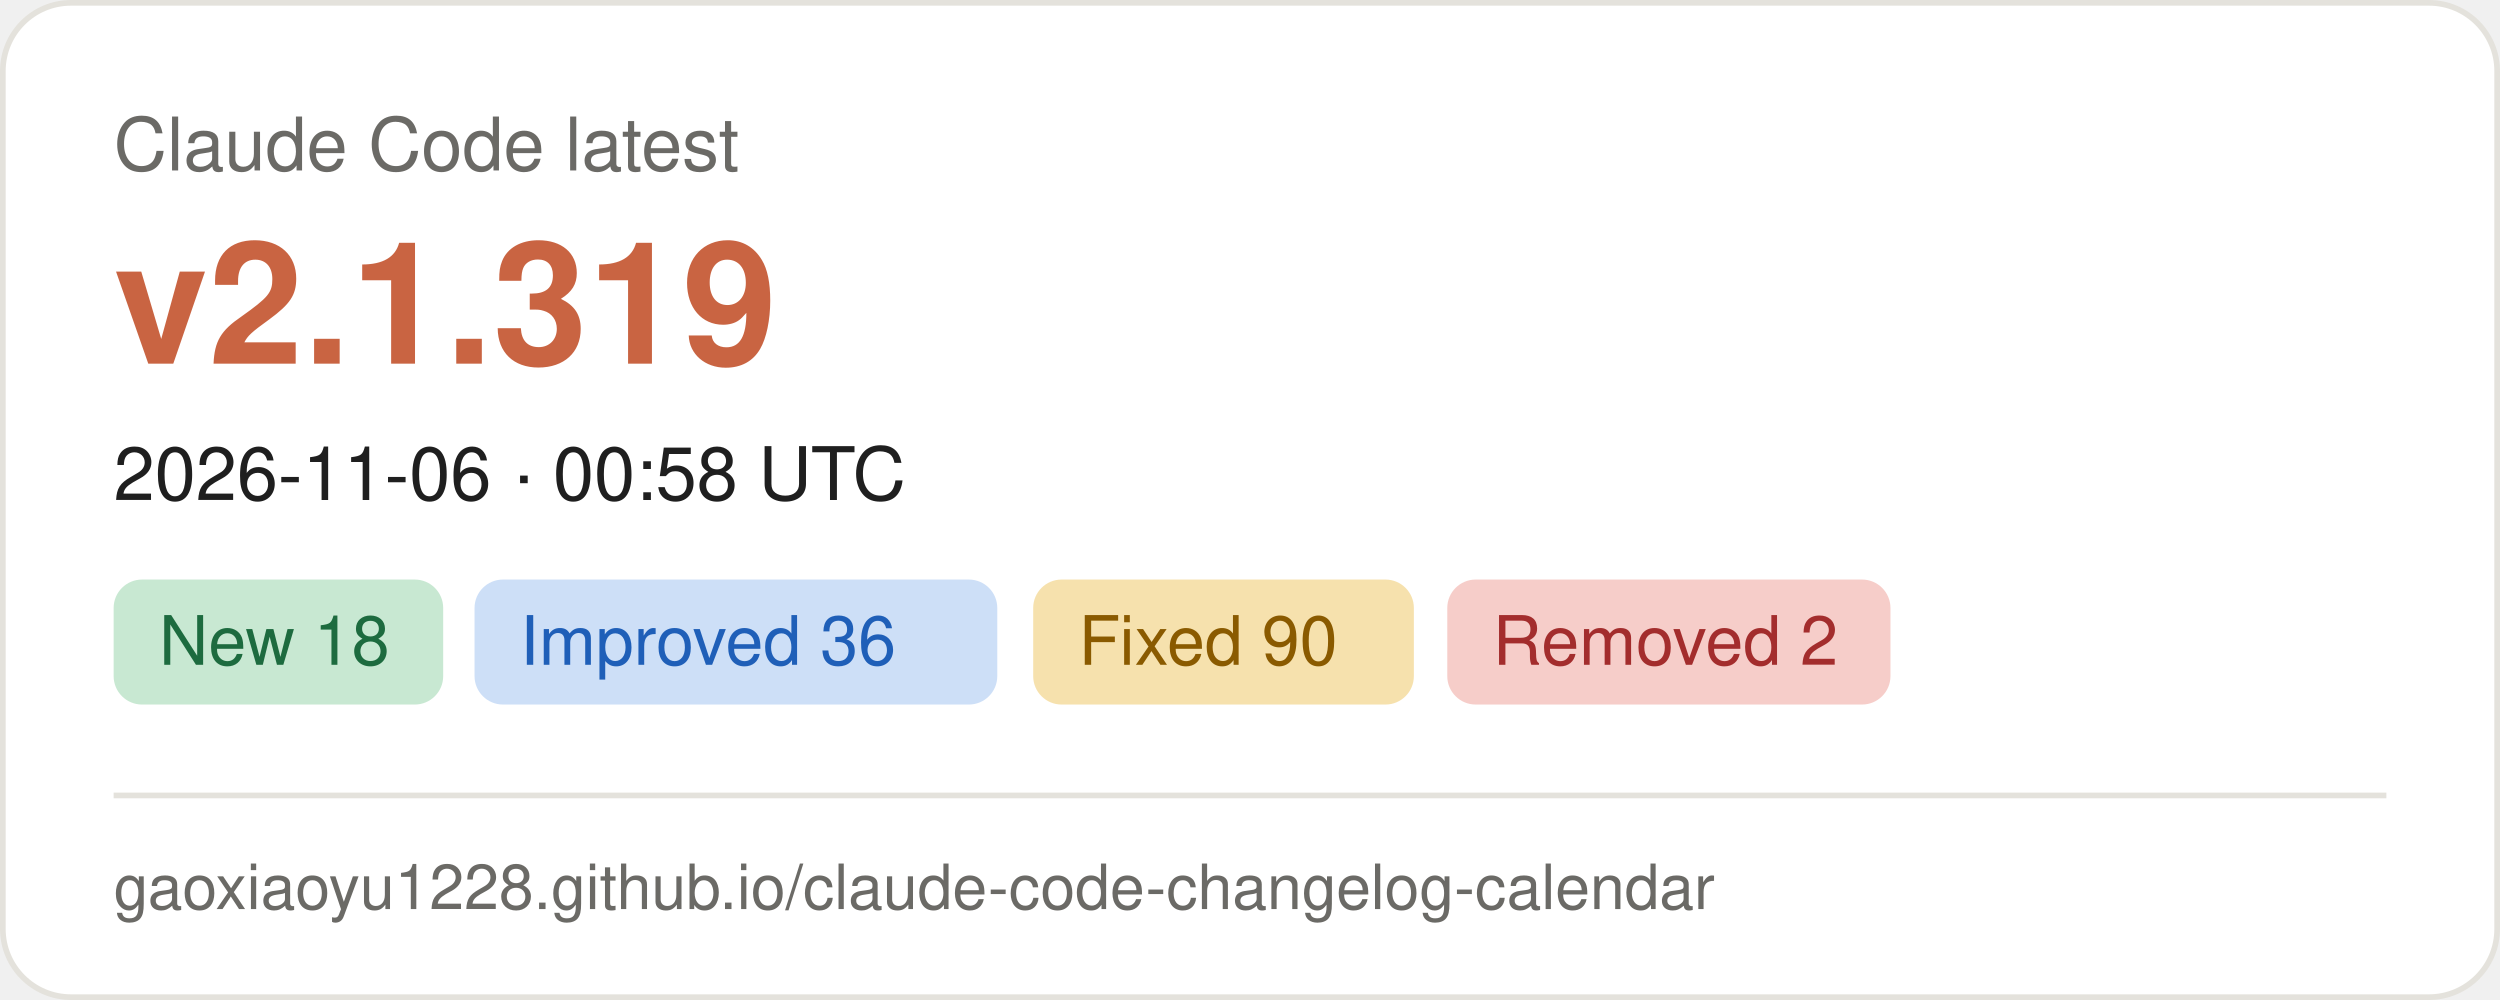
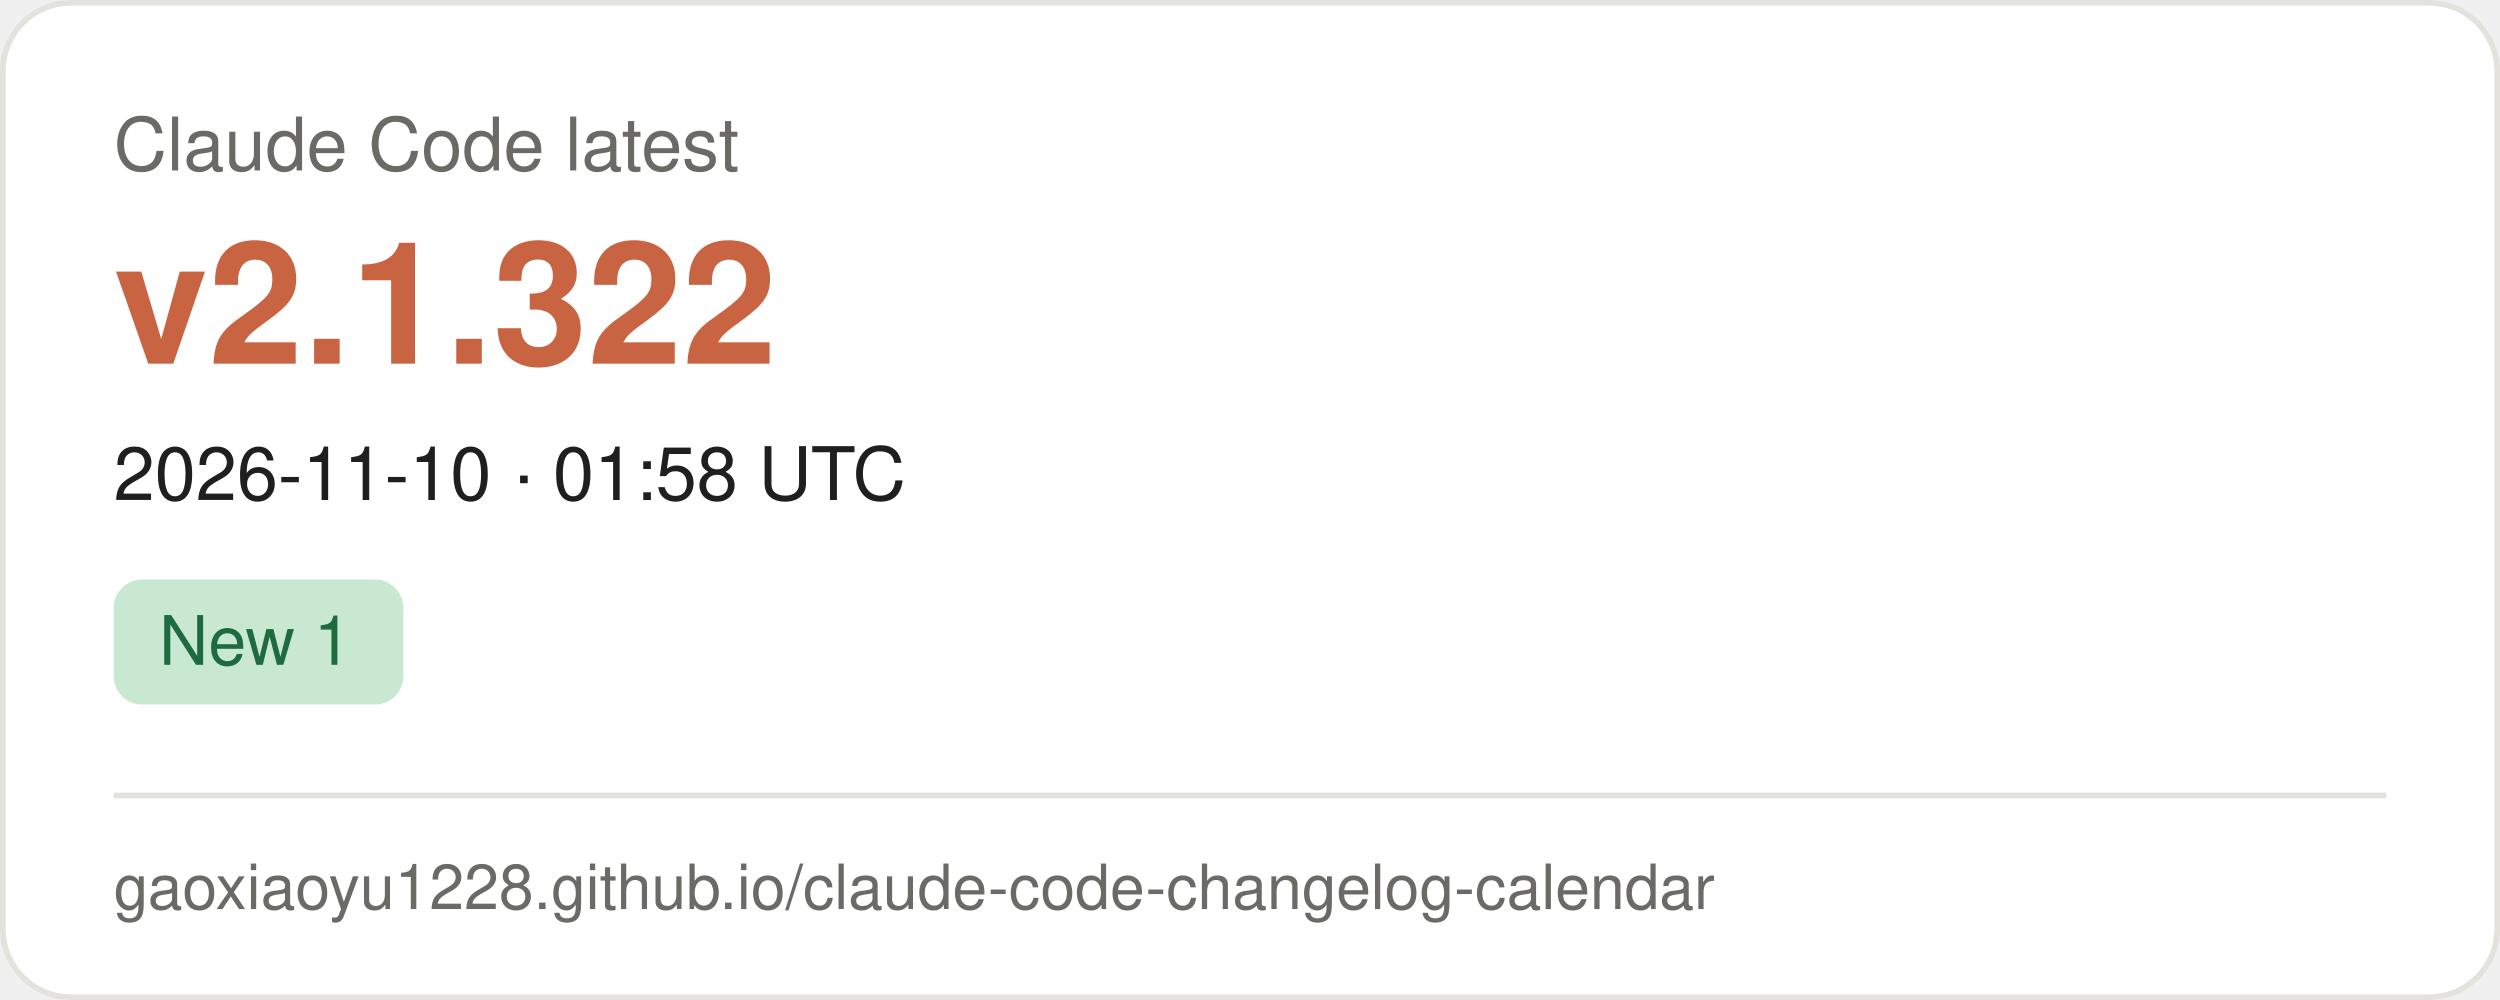
- <svg xmlns="http://www.w3.org/2000/svg" width="440" height="176" viewBox="0 0 440 176" role="img" aria-label="Claude Code v2.1.319" font-family="-apple-system,'Segoe UI','PingFang SC','Microsoft YaHei','Noto Sans SC',Helvetica,Arial,sans-serif">
+ <svg xmlns="http://www.w3.org/2000/svg" width="440" height="176" viewBox="0 0 440 176" role="img" aria-label="Claude Code v2.1.322" font-family="-apple-system,'Segoe UI','PingFang SC','Microsoft YaHei','Noto Sans SC',Helvetica,Arial,sans-serif">
  <rect x=".5" y=".5" width="439" height="175" rx="12" fill="#fff" stroke="#e4e2dc" />
  <text x="20" y="30" font-size="13" fill="#6b6a66">Claude Code latest</text>
-   <text x="20" y="64" font-size="30" font-weight="600" fill="#c96442">v2.1.319</text>
-   <text x="20" y="88" font-size="13" fill="#1f1f1f">2026-11-06 · 00:58 UTC</text>
-   <rect x="20" y="102" width="58" height="22" rx="5" fill="#c8e8d2" />
-   <text x="28" y="117" font-size="12" fill="#1d6b3f">New 18</text>
-   <rect x="83.52" y="102" width="92" height="22" rx="5" fill="#cddff7" />
-   <text x="91.52" y="117" font-size="12" fill="#1f5fb8">Improved 36</text>
-   <rect x="181.84" y="102" width="67" height="22" rx="5" fill="#f6e1ad" />
-   <text x="189.84" y="117" font-size="12" fill="#8a5a00">Fixed 90</text>
-   <rect x="254.72" y="102" width="78" height="22" rx="5" fill="#f6cdc9" />
-   <text x="262.72" y="117" font-size="12" fill="#a32d2d">Removed 2</text>
+   <text x="20" y="64" font-size="30" font-weight="600" fill="#c96442">v2.1.322</text>
+   <text x="20" y="88" font-size="13" fill="#1f1f1f">2026-11-10 · 01:58 UTC</text>
+   <rect x="20" y="102" width="51" height="22" rx="5" fill="#c8e8d2" />
+   <text x="28" y="117" font-size="12" fill="#1d6b3f">New 1</text>
  <line x1="20" x2="420" y1="140" y2="140" stroke="#e4e2dc" />
  <text x="20" y="160" font-size="11" fill="#6b6a66">gaoxiaoyu1228.github.io/claude-code-changelog-calendar</text>
</svg>
